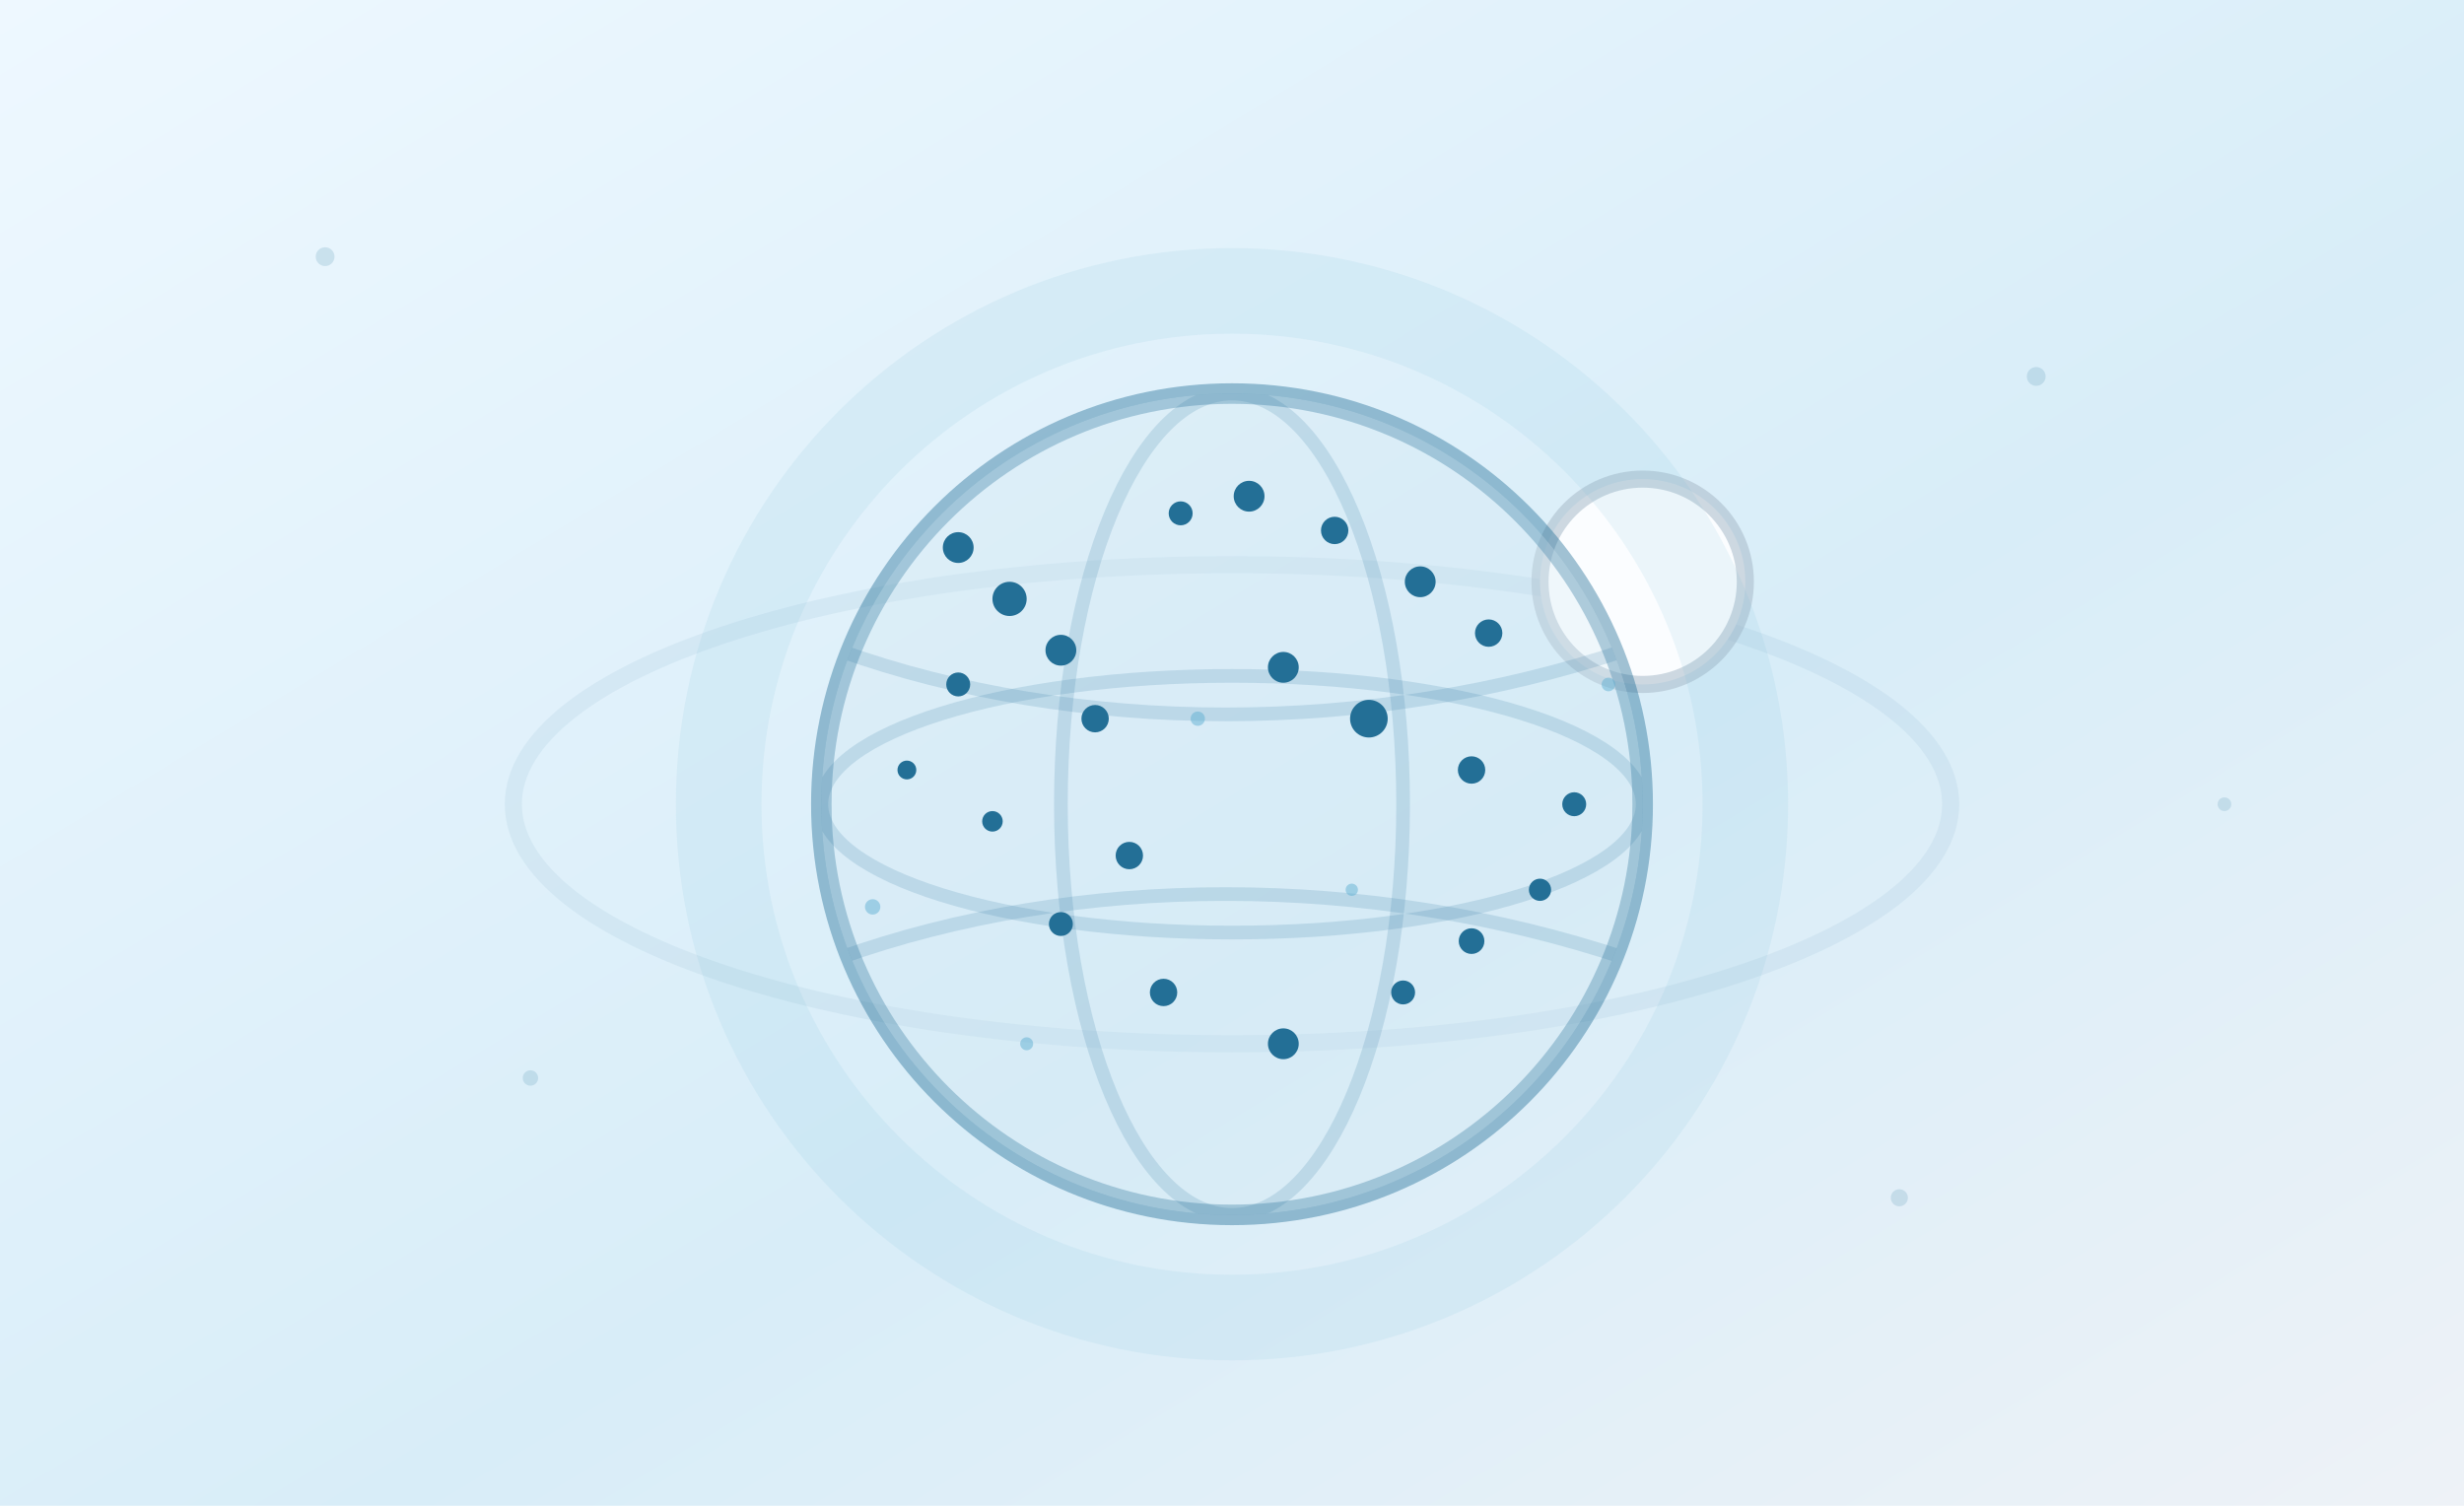
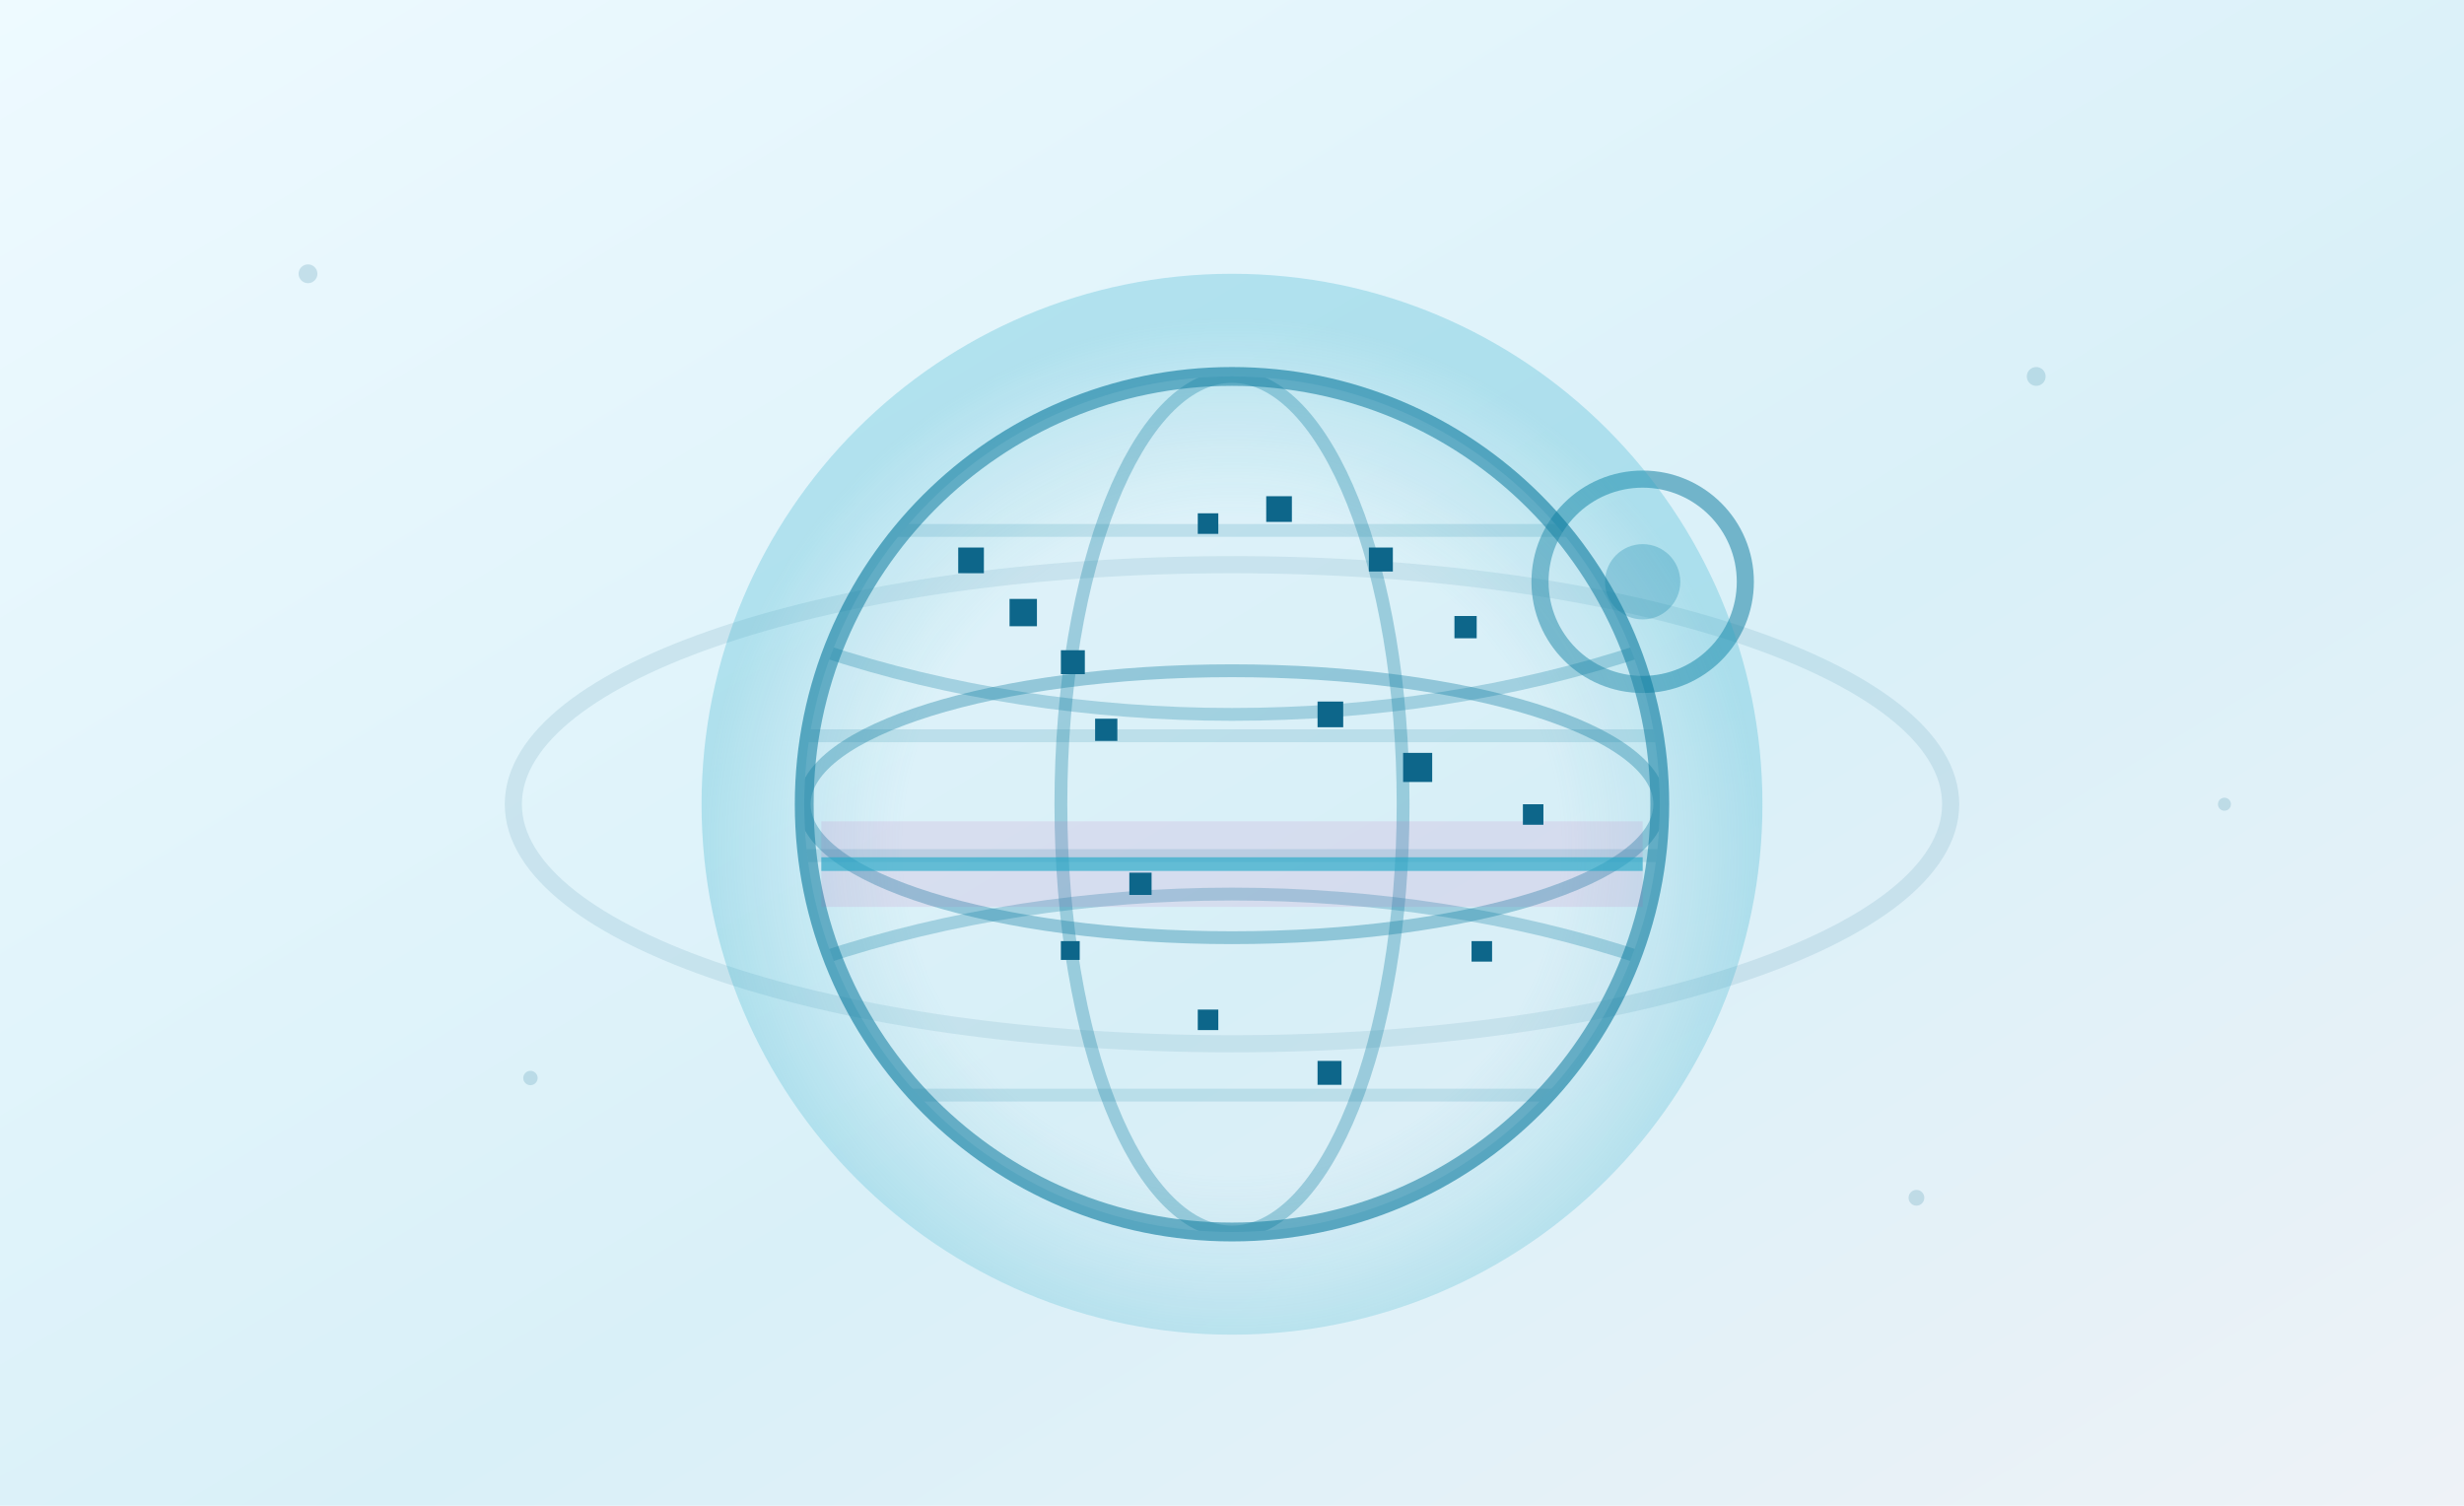
<svg xmlns="http://www.w3.org/2000/svg" viewBox="0 0 144 88">
  <defs>
    <linearGradient id="sky" x1="0" y1="0" x2="1" y2="1">
-       <stop offset="0" stop-color="#eef8ff" />
-       <stop offset=".58" stop-color="#d8edf8" />
+       <stop offset="0" stop-color="#eefaff" />
+       <stop offset=".58" stop-color="#d9f0f8" />
      <stop offset="1" stop-color="#eef2f7" />
    </linearGradient>
+     <radialGradient id="rim" cx="50%" cy="54%" r="50%">
+       <stop offset=".62" stop-color="#22a9c7" stop-opacity="0" />
+       <stop offset=".82" stop-color="#22a9c7" stop-opacity=".13" />
+       <stop offset="1" stop-color="#22a9c7" stop-opacity=".26" />
+     </radialGradient>
    <clipPath id="earthClip">
-       <circle cx="72" cy="47" r="24" />
+       <circle cx="72" cy="47" r="25" />
    </clipPath>
  </defs>
  <rect width="144" height="88" fill="url(#sky)" />
-   <g fill="#3f83a8" opacity=".18">
-     <circle cx="19" cy="15" r=".55" />
-     <circle cx="31" cy="63" r=".45" />
+   <g fill="#1e7494" opacity=".18">
+     <circle cx="18" cy="16" r=".55" />
+     <circle cx="31" cy="63" r=".42" />
    <circle cx="119" cy="22" r=".55" />
-     <circle cx="111" cy="70" r=".5" />
-     <circle cx="130" cy="47" r=".4" />
+     <circle cx="112" cy="70" r=".46" />
+     <circle cx="130" cy="47" r=".38" />
  </g>
-   <ellipse cx="72" cy="47" rx="42" ry="14" fill="none" stroke="#3f83a8" stroke-opacity=".08" />
-   <circle cx="96" cy="34" r="6" fill="#fbfdff" stroke="#a8bac9" stroke-opacity=".55" />
-   <circle cx="72" cy="47" r="30" fill="none" stroke="#70b9d7" stroke-opacity=".11" stroke-width="5" />
-   <circle cx="72" cy="47" r="24" fill="none" stroke="#236f96" stroke-opacity=".42" stroke-width="1.2" />
+   <ellipse cx="72" cy="47" rx="42" ry="14" fill="none" stroke="#1e7494" stroke-opacity=".12" />
+   <circle cx="96" cy="34" r="6" fill="none" stroke="#107da0" stroke-opacity=".52" />
+   <circle cx="96" cy="34" r="2.2" fill="#107da0" opacity=".3" />
+   <circle cx="72" cy="47" r="31" fill="url(#rim)" />
+   <circle cx="72" cy="47" r="25" fill="none" stroke="#107da0" stroke-opacity=".62" stroke-width="1.1" />
  <g clip-path="url(#earthClip)">
-     <circle cx="72" cy="47" r="24" fill="#cfe5ef" opacity=".28" />
-     <g fill="none" stroke="#236f96" stroke-opacity=".16" stroke-width=".8">
-       <ellipse cx="72" cy="47" rx="24" ry="7.5" />
-       <ellipse cx="72" cy="47" rx="10" ry="24" />
-       <path d="M49 38c14 5 31 5 46 0M49 56c14-5 31-5 46 0" />
+     <rect x="47" y="22" width="50" height="50" fill="#cfe5ef" opacity=".12" />
+     <g fill="none" stroke="#107da0" stroke-width=".75">
+       <ellipse cx="72" cy="47" rx="25" ry="7.8" opacity=".36" />
+       <ellipse cx="72" cy="47" rx="10" ry="25" opacity=".32" />
+       <path d="M48 38c15 5 33 5 48 0M48 56c15-5 33-5 48 0" opacity=".28" />
+       <path d="M47 43h50M47 50h50M50 31h44M50 64h44" opacity=".16" />
    </g>
-     <g fill="#236f96">
-       <circle cx="56" cy="32" r=".9" />
-       <circle cx="59" cy="35" r="1" />
-       <circle cx="62" cy="38" r=".9" />
-       <circle cx="56" cy="40" r=".7" />
-       <circle cx="64" cy="42" r=".8" />
-       <circle cx="69" cy="30" r=".7" />
-       <circle cx="73" cy="29" r=".9" />
-       <circle cx="78" cy="31" r=".8" />
-       <circle cx="83" cy="34" r=".9" />
-       <circle cx="87" cy="37" r=".8" />
-       <circle cx="75" cy="39" r=".9" />
-       <circle cx="80" cy="42" r="1.1" />
-       <circle cx="86" cy="45" r=".8" />
-       <circle cx="92" cy="47" r=".7" />
-       <circle cx="66" cy="50" r=".8" />
-       <circle cx="62" cy="54" r=".7" />
-       <circle cx="68" cy="58" r=".8" />
-       <circle cx="75" cy="61" r=".9" />
-       <circle cx="82" cy="58" r=".7" />
-       <circle cx="86" cy="55" r=".75" />
-       <circle cx="90" cy="52" r=".65" />
-       <circle cx="58" cy="48" r=".6" />
-       <circle cx="53" cy="45" r=".55" />
-     </g>
-     <g fill="#5daed2" opacity=".48">
-       <circle cx="51" cy="53" r=".45" />
-       <circle cx="60" cy="61" r=".38" />
-       <circle cx="70" cy="42" r=".42" />
-       <circle cx="94" cy="40" r=".4" />
-       <circle cx="79" cy="52" r=".36" />
+     <rect x="48" y="48" width="48" height="5" fill="#be50aa" opacity=".12" />
+     <path d="M48 50.5h48" stroke="#22a9c7" stroke-opacity=".64" stroke-width=".8" />
+     <g fill="#0d668a">
+       <rect x="56" y="32" width="1.5" height="1.5" />
+       <rect x="59" y="35" width="1.6" height="1.6" />
+       <rect x="62" y="38" width="1.4" height="1.4" />
+       <rect x="64" y="42" width="1.3" height="1.3" />
+       <rect x="70" y="30" width="1.2" height="1.2" />
+       <rect x="74" y="29" width="1.5" height="1.5" />
+       <rect x="80" y="32" width="1.4" height="1.4" />
+       <rect x="85" y="36" width="1.3" height="1.3" />
+       <rect x="77" y="41" width="1.5" height="1.5" />
+       <rect x="82" y="44" width="1.7" height="1.7" />
+       <rect x="89" y="47" width="1.2" height="1.2" />
+       <rect x="66" y="51" width="1.3" height="1.3" />
+       <rect x="62" y="55" width="1.1" height="1.1" />
+       <rect x="70" y="59" width="1.2" height="1.2" />
+       <rect x="77" y="62" width="1.4" height="1.4" />
+       <rect x="86" y="55" width="1.2" height="1.2" />
    </g>
  </g>
</svg>
